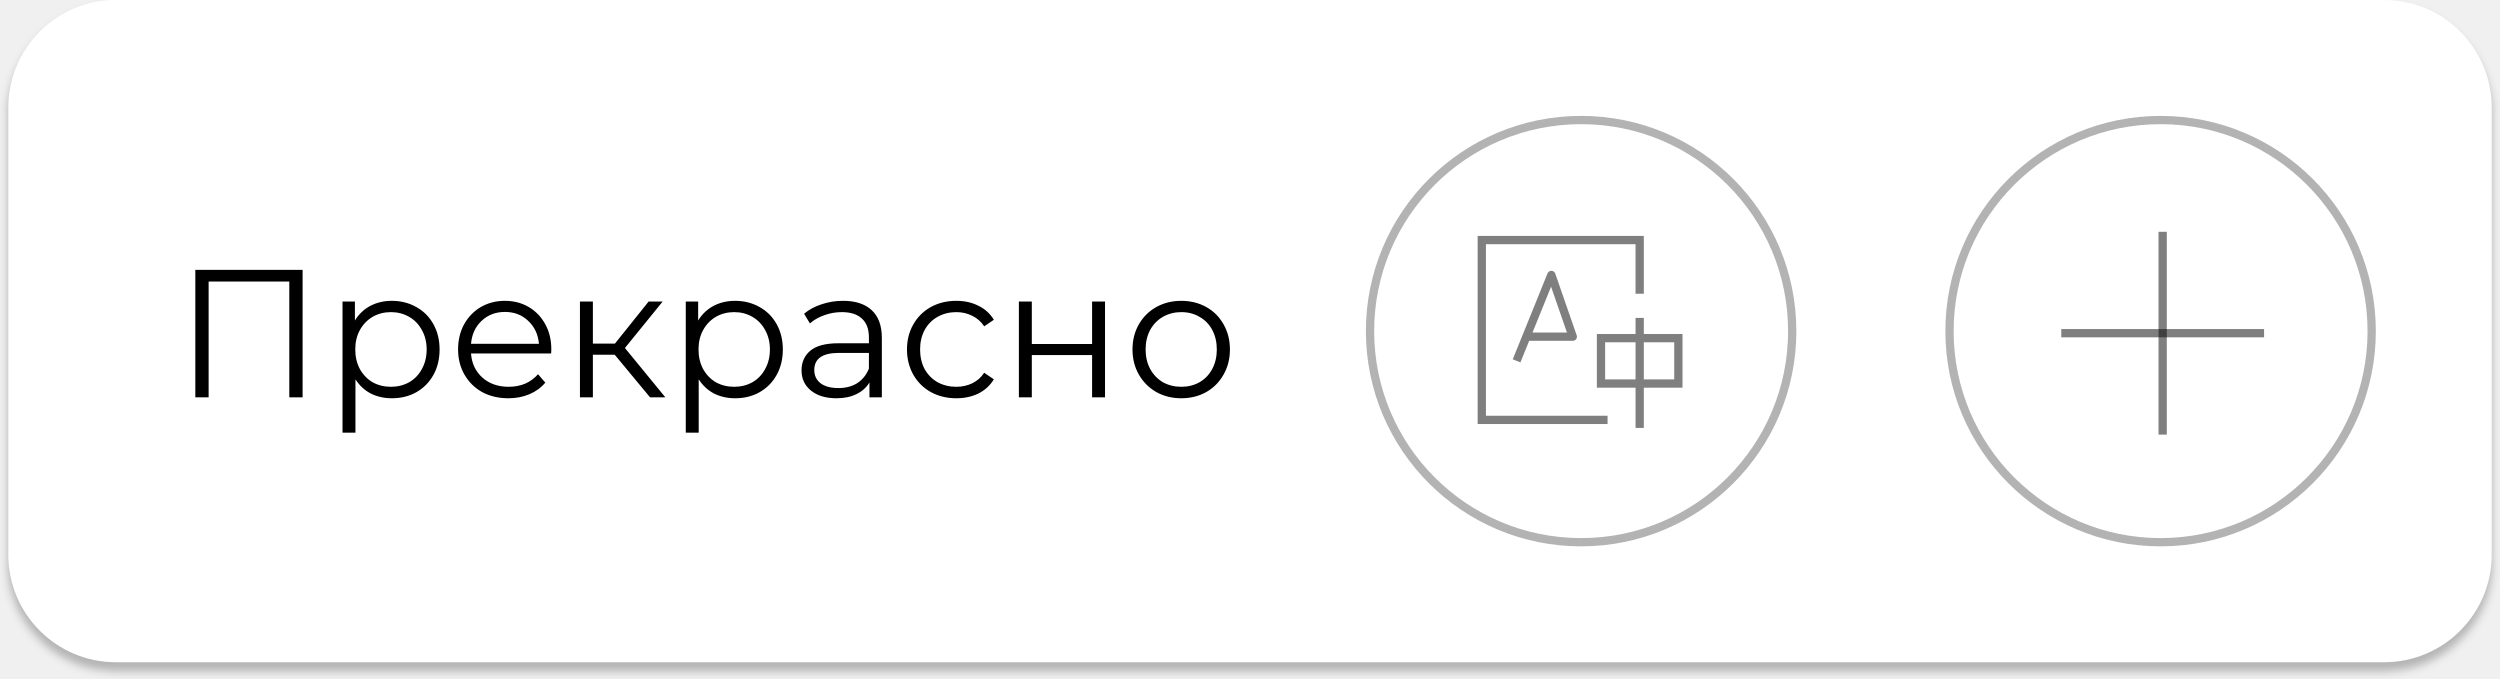
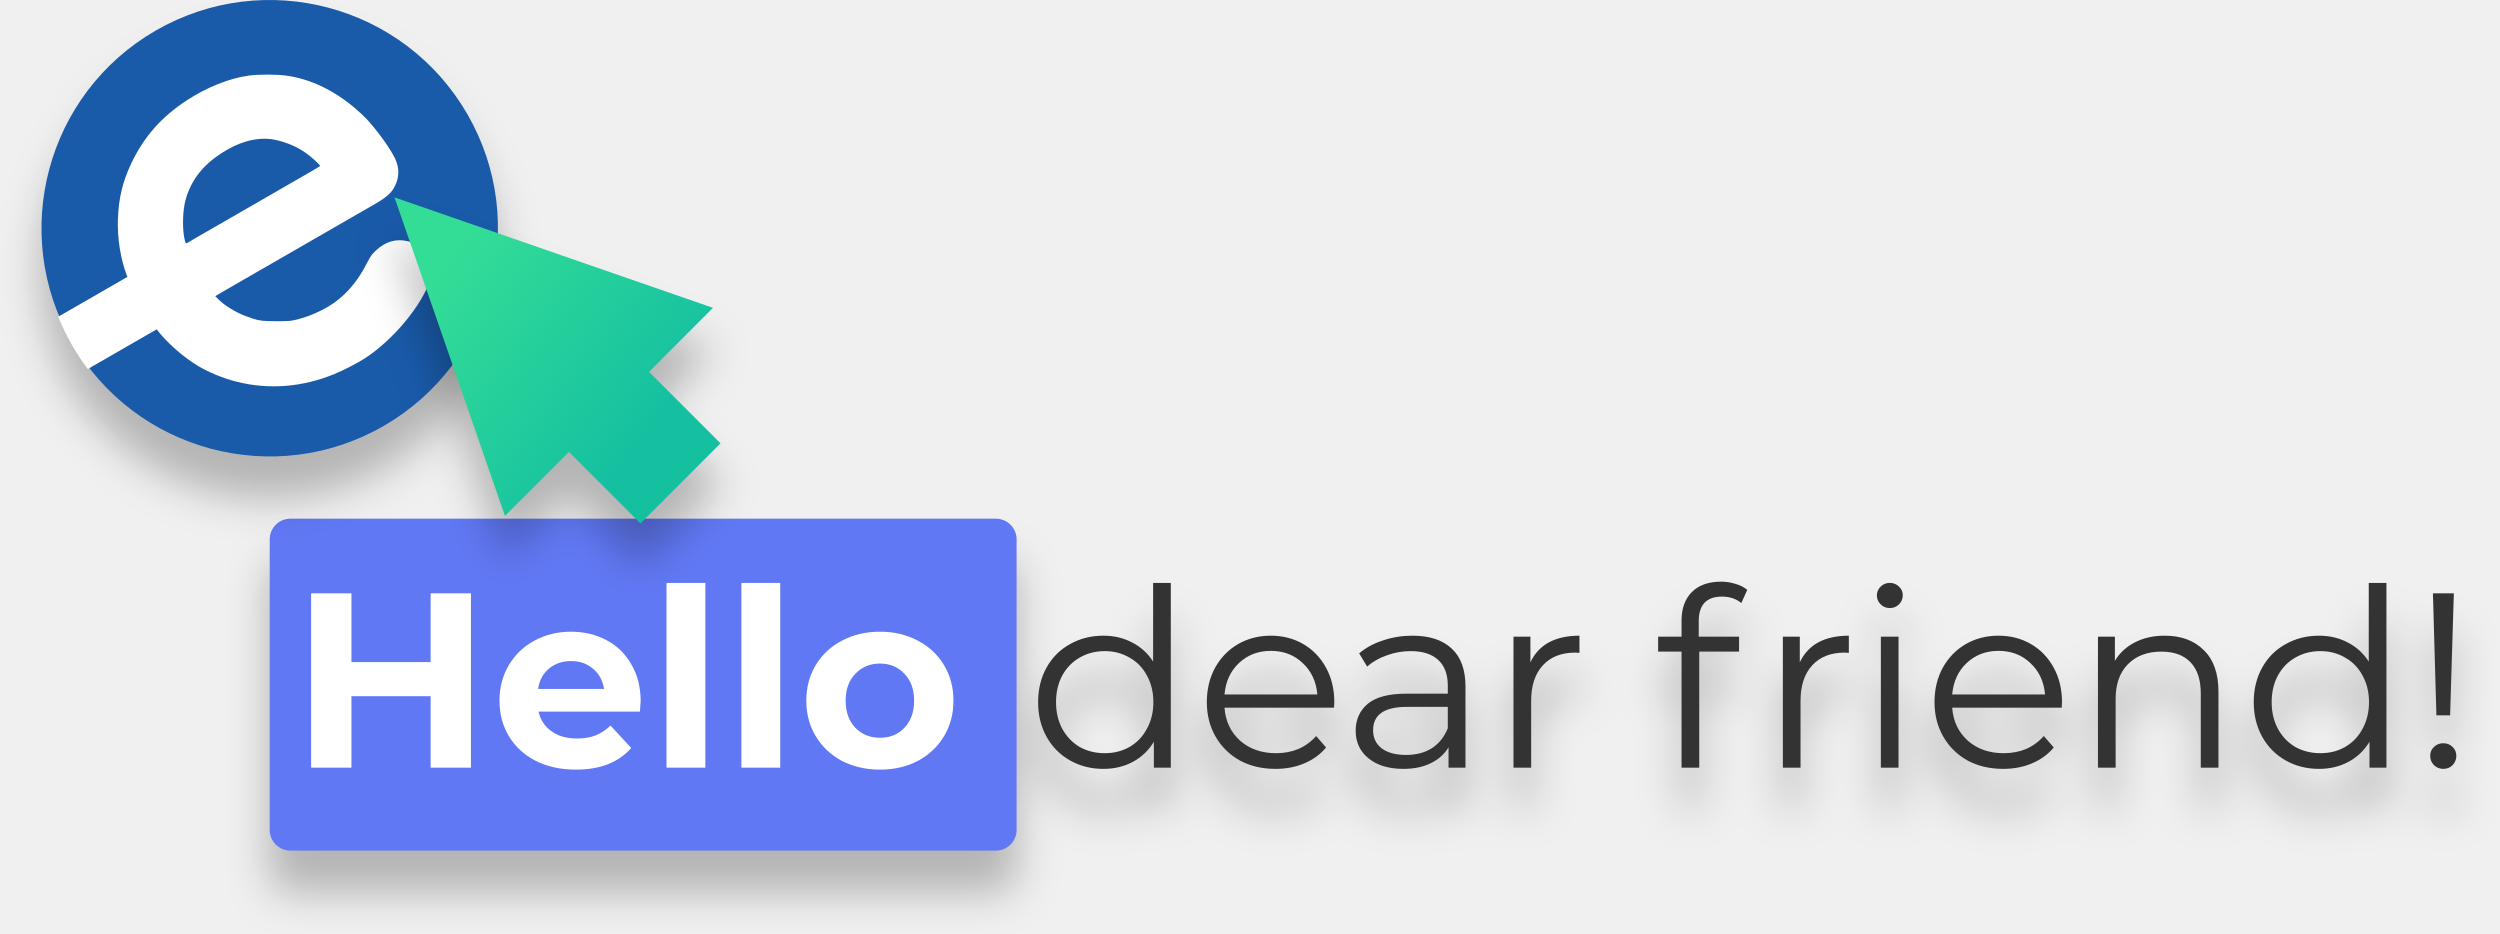
- <svg xmlns="http://www.w3.org/2000/svg" width="302" height="82" viewBox="0 0 302 82" fill="none">
+ <svg xmlns="http://www.w3.org/2000/svg" width="241" height="90" viewBox="0 0 241 90" fill="none">
  <g filter="url(#filter0_d)">
-     <rect x="1" width="300" height="80" rx="13" fill="white" />
-     <circle cx="191" cy="40" r="25.5" stroke="black" stroke-opacity="0.3" />
-     <circle cx="261" cy="40" r="25.5" stroke="black" stroke-opacity="0.3" />
-     <path opacity="0.5" d="M249 40.25H273.5" stroke="black" />
-     <path opacity="0.5" d="M261.25 52.5V28" stroke="black" />
-     <path d="M36.554 32.6V48H34.948V34.008H25.202V48H23.596V32.6H36.554ZM47.338 36.34C48.424 36.34 49.406 36.589 50.286 37.088C51.166 37.572 51.856 38.261 52.354 39.156C52.853 40.051 53.102 41.07 53.102 42.214C53.102 43.373 52.853 44.399 52.354 45.294C51.856 46.189 51.166 46.885 50.286 47.384C49.421 47.868 48.438 48.11 47.338 48.11C46.4 48.11 45.549 47.919 44.786 47.538C44.038 47.142 43.422 46.57 42.938 45.822V52.268H41.376V36.428H42.872V38.716C43.342 37.953 43.958 37.367 44.72 36.956C45.498 36.545 46.37 36.34 47.338 36.34ZM47.228 46.724C48.035 46.724 48.768 46.541 49.428 46.174C50.088 45.793 50.602 45.257 50.968 44.568C51.35 43.879 51.54 43.094 51.54 42.214C51.54 41.334 51.35 40.557 50.968 39.882C50.602 39.193 50.088 38.657 49.428 38.276C48.768 37.895 48.035 37.704 47.228 37.704C46.407 37.704 45.666 37.895 45.006 38.276C44.361 38.657 43.848 39.193 43.466 39.882C43.1 40.557 42.916 41.334 42.916 42.214C42.916 43.094 43.1 43.879 43.466 44.568C43.848 45.257 44.361 45.793 45.006 46.174C45.666 46.541 46.407 46.724 47.228 46.724ZM66.578 42.698H56.898C56.986 43.901 57.448 44.876 58.284 45.624C59.12 46.357 60.176 46.724 61.452 46.724C62.171 46.724 62.831 46.599 63.432 46.35C64.034 46.086 64.554 45.705 64.994 45.206L65.874 46.218C65.361 46.834 64.716 47.303 63.938 47.626C63.176 47.949 62.332 48.11 61.408 48.11C60.22 48.11 59.164 47.861 58.24 47.362C57.331 46.849 56.62 46.145 56.106 45.25C55.593 44.355 55.336 43.343 55.336 42.214C55.336 41.085 55.578 40.073 56.062 39.178C56.561 38.283 57.236 37.587 58.086 37.088C58.952 36.589 59.92 36.34 60.99 36.34C62.061 36.34 63.022 36.589 63.872 37.088C64.723 37.587 65.39 38.283 65.874 39.178C66.358 40.058 66.6 41.07 66.6 42.214L66.578 42.698ZM60.99 37.682C59.876 37.682 58.937 38.041 58.174 38.76C57.426 39.464 57.001 40.388 56.898 41.532H65.104C65.002 40.388 64.569 39.464 63.806 38.76C63.058 38.041 62.12 37.682 60.99 37.682ZM74.26 42.852H71.62V48H70.058V36.428H71.62V41.51H74.282L78.352 36.428H80.046L75.492 42.038L80.376 48H78.528L74.26 42.852ZM88.803 36.34C89.888 36.34 90.871 36.589 91.751 37.088C92.631 37.572 93.32 38.261 93.819 39.156C94.318 40.051 94.567 41.07 94.567 42.214C94.567 43.373 94.318 44.399 93.819 45.294C93.32 46.189 92.631 46.885 91.751 47.384C90.886 47.868 89.903 48.11 88.803 48.11C87.865 48.11 87.014 47.919 86.251 47.538C85.503 47.142 84.887 46.57 84.403 45.822V52.268H82.841V36.428H84.337V38.716C84.806 37.953 85.422 37.367 86.185 36.956C86.963 36.545 87.835 36.34 88.803 36.34ZM88.693 46.724C89.5 46.724 90.233 46.541 90.893 46.174C91.553 45.793 92.067 45.257 92.433 44.568C92.814 43.879 93.005 43.094 93.005 42.214C93.005 41.334 92.814 40.557 92.433 39.882C92.067 39.193 91.553 38.657 90.893 38.276C90.233 37.895 89.5 37.704 88.693 37.704C87.872 37.704 87.131 37.895 86.471 38.276C85.826 38.657 85.312 39.193 84.931 39.882C84.564 40.557 84.381 41.334 84.381 42.214C84.381 43.094 84.564 43.879 84.931 44.568C85.312 45.257 85.826 45.793 86.471 46.174C87.131 46.541 87.872 46.724 88.693 46.724ZM101.841 36.34C103.351 36.34 104.51 36.721 105.317 37.484C106.123 38.232 106.527 39.347 106.527 40.828V48H105.031V46.196C104.679 46.797 104.158 47.267 103.469 47.604C102.794 47.941 101.987 48.11 101.049 48.11C99.758 48.11 98.731 47.802 97.969 47.186C97.206 46.57 96.825 45.756 96.825 44.744C96.825 43.761 97.177 42.969 97.881 42.368C98.599 41.767 99.736 41.466 101.291 41.466H104.965V40.762C104.965 39.765 104.686 39.009 104.129 38.496C103.571 37.968 102.757 37.704 101.687 37.704C100.953 37.704 100.249 37.829 99.575 38.078C98.9 38.313 98.321 38.643 97.837 39.068L97.133 37.902C97.719 37.403 98.423 37.022 99.245 36.758C100.066 36.479 100.931 36.34 101.841 36.34ZM101.291 46.878C102.171 46.878 102.926 46.68 103.557 46.284C104.187 45.873 104.657 45.287 104.965 44.524V42.632H101.335C99.355 42.632 98.365 43.321 98.365 44.7C98.365 45.375 98.621 45.91 99.135 46.306C99.648 46.687 100.367 46.878 101.291 46.878ZM115.525 48.11C114.381 48.11 113.354 47.861 112.445 47.362C111.55 46.863 110.846 46.167 110.333 45.272C109.82 44.363 109.563 43.343 109.563 42.214C109.563 41.085 109.82 40.073 110.333 39.178C110.846 38.283 111.55 37.587 112.445 37.088C113.354 36.589 114.381 36.34 115.525 36.34C116.522 36.34 117.41 36.538 118.187 36.934C118.979 37.315 119.602 37.88 120.057 38.628L118.891 39.42C118.51 38.848 118.026 38.423 117.439 38.144C116.852 37.851 116.214 37.704 115.525 37.704C114.689 37.704 113.934 37.895 113.259 38.276C112.599 38.643 112.078 39.171 111.697 39.86C111.33 40.549 111.147 41.334 111.147 42.214C111.147 43.109 111.33 43.901 111.697 44.59C112.078 45.265 112.599 45.793 113.259 46.174C113.934 46.541 114.689 46.724 115.525 46.724C116.214 46.724 116.852 46.585 117.439 46.306C118.026 46.027 118.51 45.602 118.891 45.03L120.057 45.822C119.602 46.57 118.979 47.142 118.187 47.538C117.395 47.919 116.508 48.11 115.525 48.11ZM123.081 36.428H124.643V41.554H131.925V36.428H133.487V48H131.925V42.896H124.643V48H123.081V36.428ZM142.701 48.11C141.586 48.11 140.582 47.861 139.687 47.362C138.792 46.849 138.088 46.145 137.575 45.25C137.062 44.355 136.805 43.343 136.805 42.214C136.805 41.085 137.062 40.073 137.575 39.178C138.088 38.283 138.792 37.587 139.687 37.088C140.582 36.589 141.586 36.34 142.701 36.34C143.816 36.34 144.82 36.589 145.715 37.088C146.61 37.587 147.306 38.283 147.805 39.178C148.318 40.073 148.575 41.085 148.575 42.214C148.575 43.343 148.318 44.355 147.805 45.25C147.306 46.145 146.61 46.849 145.715 47.362C144.82 47.861 143.816 48.11 142.701 48.11ZM142.701 46.724C143.522 46.724 144.256 46.541 144.901 46.174C145.561 45.793 146.074 45.257 146.441 44.568C146.808 43.879 146.991 43.094 146.991 42.214C146.991 41.334 146.808 40.549 146.441 39.86C146.074 39.171 145.561 38.643 144.901 38.276C144.256 37.895 143.522 37.704 142.701 37.704C141.88 37.704 141.139 37.895 140.479 38.276C139.834 38.643 139.32 39.171 138.939 39.86C138.572 40.549 138.389 41.334 138.389 42.214C138.389 43.094 138.572 43.879 138.939 44.568C139.32 45.257 139.834 45.793 140.479 46.174C141.139 46.541 141.88 46.724 142.701 46.724Z" fill="black" />
-     <path opacity="0.5" d="M198.074 35.484V29H179V50.723H194.194" stroke="black" />
-     <path opacity="0.5" d="M183.203 43.59L184.385 40.672M184.385 40.672L187.405 33.215L189.992 40.672H184.385Z" stroke="black" stroke-linejoin="round" />
-     <path opacity="0.5" fill-rule="evenodd" clip-rule="evenodd" d="M197.574 46.832V51.695H198.574V46.832H202.246H203.246V45.832V41.348V40.348H202.246H198.574V38.402H197.574V40.348H193.901H192.901V41.348V45.832V46.832H193.901H197.574ZM198.574 45.832H202.246V41.348H198.574V45.832ZM197.574 41.348V45.832H193.901V41.348H197.574Z" fill="black" />
+     <rect x="26" y="50" width="72" height="32" rx="2" fill="#6078F4" />
+     <path d="M45.4 57.2V74H41.512V67.112H33.88V74H29.992V57.2H33.88V63.824H41.512V57.2H45.4ZM61.759 67.592C61.759 67.64 61.735 67.976 61.687 68.6H51.919C52.095 69.4 52.511 70.032 53.167 70.496C53.823 70.96 54.639 71.192 55.615 71.192C56.287 71.192 56.879 71.096 57.391 70.904C57.919 70.696 58.407 70.376 58.855 69.944L60.847 72.104C59.631 73.496 57.855 74.192 55.519 74.192C54.063 74.192 52.775 73.912 51.655 73.352C50.535 72.776 49.671 71.984 49.063 70.976C48.455 69.968 48.151 68.824 48.151 67.544C48.151 66.28 48.447 65.144 49.039 64.136C49.647 63.112 50.471 62.32 51.511 61.76C52.567 61.184 53.743 60.896 55.039 60.896C56.303 60.896 57.447 61.168 58.471 61.712C59.495 62.256 60.295 63.04 60.871 64.064C61.463 65.072 61.759 66.248 61.759 67.592ZM55.063 63.728C54.215 63.728 53.503 63.968 52.927 64.448C52.351 64.928 51.999 65.584 51.871 66.416H58.231C58.103 65.6 57.751 64.952 57.175 64.472C56.599 63.976 55.895 63.728 55.063 63.728ZM64.251 56.192H67.995V74H64.251V56.192ZM71.47 56.192H75.214V74H71.47V56.192ZM84.833 74.192C83.473 74.192 82.249 73.912 81.161 73.352C80.089 72.776 79.249 71.984 78.641 70.976C78.033 69.968 77.729 68.824 77.729 67.544C77.729 66.264 78.033 65.12 78.641 64.112C79.249 63.104 80.089 62.32 81.161 61.76C82.249 61.184 83.473 60.896 84.833 60.896C86.193 60.896 87.409 61.184 88.481 61.76C89.553 62.32 90.393 63.104 91.001 64.112C91.609 65.12 91.913 66.264 91.913 67.544C91.913 68.824 91.609 69.968 91.001 70.976C90.393 71.984 89.553 72.776 88.481 73.352C87.409 73.912 86.193 74.192 84.833 74.192ZM84.833 71.12C85.793 71.12 86.577 70.8 87.185 70.16C87.809 69.504 88.121 68.632 88.121 67.544C88.121 66.456 87.809 65.592 87.185 64.952C86.577 64.296 85.793 63.968 84.833 63.968C83.873 63.968 83.081 64.296 82.457 64.952C81.833 65.592 81.521 66.456 81.521 67.544C81.521 68.632 81.833 69.504 82.457 70.16C83.081 70.8 83.873 71.12 84.833 71.12Z" fill="white" />
+     <path d="M112.865 56.192V74H111.233V71.504C110.721 72.352 110.041 73 109.193 73.448C108.361 73.896 107.417 74.12 106.361 74.12C105.177 74.12 104.105 73.848 103.145 73.304C102.185 72.76 101.433 72 100.889 71.024C100.345 70.048 100.073 68.936 100.073 67.688C100.073 66.44 100.345 65.328 100.889 64.352C101.433 63.376 102.185 62.624 103.145 62.096C104.105 61.552 105.177 61.28 106.361 61.28C107.385 61.28 108.305 61.496 109.121 61.928C109.953 62.344 110.633 62.96 111.161 63.776V56.192H112.865ZM106.505 72.608C107.385 72.608 108.177 72.408 108.881 72.008C109.601 71.592 110.161 71.008 110.561 70.256C110.977 69.504 111.185 68.648 111.185 67.688C111.185 66.728 110.977 65.872 110.561 65.12C110.161 64.368 109.601 63.792 108.881 63.392C108.177 62.976 107.385 62.768 106.505 62.768C105.609 62.768 104.801 62.976 104.081 63.392C103.377 63.792 102.817 64.368 102.401 65.12C102.001 65.872 101.801 66.728 101.801 67.688C101.801 68.648 102.001 69.504 102.401 70.256C102.817 71.008 103.377 71.592 104.081 72.008C104.801 72.408 105.609 72.608 106.505 72.608ZM128.602 68.216H118.042C118.138 69.528 118.642 70.592 119.554 71.408C120.466 72.208 121.618 72.608 123.01 72.608C123.794 72.608 124.514 72.472 125.17 72.2C125.826 71.912 126.394 71.496 126.874 70.952L127.834 72.056C127.274 72.728 126.57 73.24 125.722 73.592C124.89 73.944 123.97 74.12 122.962 74.12C121.666 74.12 120.514 73.848 119.506 73.304C118.514 72.744 117.738 71.976 117.178 71C116.618 70.024 116.338 68.92 116.338 67.688C116.338 66.456 116.602 65.352 117.13 64.376C117.674 63.4 118.41 62.64 119.338 62.096C120.282 61.552 121.338 61.28 122.506 61.28C123.674 61.28 124.722 61.552 125.65 62.096C126.578 62.64 127.306 63.4 127.834 64.376C128.362 65.336 128.626 66.44 128.626 67.688L128.602 68.216ZM122.506 62.744C121.29 62.744 120.266 63.136 119.434 63.92C118.618 64.688 118.154 65.696 118.042 66.944H126.994C126.882 65.696 126.41 64.688 125.578 63.92C124.762 63.136 123.738 62.744 122.506 62.744ZM136.159 61.28C137.807 61.28 139.071 61.696 139.951 62.528C140.831 63.344 141.271 64.56 141.271 66.176V74H139.639V72.032C139.255 72.688 138.687 73.2 137.935 73.568C137.199 73.936 136.319 74.12 135.295 74.12C133.887 74.12 132.767 73.784 131.935 73.112C131.103 72.44 130.687 71.552 130.687 70.448C130.687 69.376 131.071 68.512 131.839 67.856C132.623 67.2 133.863 66.872 135.559 66.872H139.567V66.104C139.567 65.016 139.263 64.192 138.655 63.632C138.047 63.056 137.159 62.768 135.991 62.768C135.191 62.768 134.423 62.904 133.687 63.176C132.951 63.432 132.319 63.792 131.791 64.256L131.023 62.984C131.663 62.44 132.431 62.024 133.327 61.736C134.223 61.432 135.167 61.28 136.159 61.28ZM135.559 72.776C136.519 72.776 137.343 72.56 138.031 72.128C138.719 71.68 139.231 71.04 139.567 70.208V68.144H135.607C133.447 68.144 132.367 68.896 132.367 70.4C132.367 71.136 132.647 71.72 133.207 72.152C133.767 72.568 134.551 72.776 135.559 72.776ZM147.531 63.848C147.931 63 148.523 62.36 149.307 61.928C150.107 61.496 151.091 61.28 152.259 61.28V62.936L151.851 62.912C150.523 62.912 149.483 63.32 148.731 64.136C147.979 64.952 147.603 66.096 147.603 67.568V74H145.899V61.376H147.531V63.848ZM165.99 57.512C165.254 57.512 164.694 57.712 164.31 58.112C163.942 58.512 163.758 59.104 163.758 59.888V61.376H167.646V62.816H163.806V74H162.102V62.816H159.846V61.376H162.102V59.816C162.102 58.664 162.43 57.752 163.086 57.08C163.758 56.408 164.702 56.072 165.918 56.072C166.398 56.072 166.862 56.144 167.31 56.288C167.758 56.416 168.134 56.608 168.438 56.864L167.862 58.136C167.366 57.72 166.742 57.512 165.99 57.512ZM173.5 63.848C173.9 63 174.492 62.36 175.276 61.928C176.076 61.496 177.06 61.28 178.228 61.28V62.936L177.82 62.912C176.492 62.912 175.452 63.32 174.7 64.136C173.948 64.952 173.572 66.096 173.572 67.568V74H171.868V61.376H173.5V63.848ZM181.314 61.376H183.018V74H181.314V61.376ZM182.178 58.616C181.826 58.616 181.53 58.496 181.29 58.256C181.05 58.016 180.93 57.728 180.93 57.392C180.93 57.072 181.05 56.792 181.29 56.552C181.53 56.312 181.826 56.192 182.178 56.192C182.53 56.192 182.826 56.312 183.066 56.552C183.306 56.776 183.426 57.048 183.426 57.368C183.426 57.72 183.306 58.016 183.066 58.256C182.826 58.496 182.53 58.616 182.178 58.616ZM198.751 68.216H188.191C188.287 69.528 188.791 70.592 189.703 71.408C190.615 72.208 191.767 72.608 193.159 72.608C193.943 72.608 194.663 72.472 195.319 72.2C195.975 71.912 196.543 71.496 197.023 70.952L197.983 72.056C197.423 72.728 196.719 73.24 195.871 73.592C195.039 73.944 194.119 74.12 193.111 74.12C191.815 74.12 190.663 73.848 189.655 73.304C188.663 72.744 187.887 71.976 187.327 71C186.767 70.024 186.487 68.92 186.487 67.688C186.487 66.456 186.751 65.352 187.279 64.376C187.823 63.4 188.559 62.64 189.487 62.096C190.431 61.552 191.487 61.28 192.655 61.28C193.823 61.28 194.871 61.552 195.799 62.096C196.727 62.64 197.455 63.4 197.983 64.376C198.511 65.336 198.775 66.44 198.775 67.688L198.751 68.216ZM192.655 62.744C191.439 62.744 190.415 63.136 189.583 63.92C188.767 64.688 188.303 65.696 188.191 66.944H197.143C197.031 65.696 196.559 64.688 195.727 63.92C194.911 63.136 193.887 62.744 192.655 62.744ZM208.675 61.28C210.259 61.28 211.515 61.744 212.443 62.672C213.387 63.584 213.859 64.92 213.859 66.68V74H212.155V66.848C212.155 65.536 211.827 64.536 211.171 63.848C210.515 63.16 209.579 62.816 208.363 62.816C207.003 62.816 205.923 63.224 205.123 64.04C204.339 64.84 203.947 65.952 203.947 67.376V74H202.243V61.376H203.875V63.704C204.339 62.936 204.979 62.344 205.795 61.928C206.627 61.496 207.587 61.28 208.675 61.28ZM230.052 56.192V74H228.42V71.504C227.908 72.352 227.228 73 226.38 73.448C225.548 73.896 224.604 74.12 223.548 74.12C222.364 74.12 221.292 73.848 220.332 73.304C219.372 72.76 218.62 72 218.076 71.024C217.532 70.048 217.26 68.936 217.26 67.688C217.26 66.44 217.532 65.328 218.076 64.352C218.62 63.376 219.372 62.624 220.332 62.096C221.292 61.552 222.364 61.28 223.548 61.28C224.572 61.28 225.492 61.496 226.308 61.928C227.14 62.344 227.82 62.96 228.348 63.776V56.192H230.052ZM223.692 72.608C224.572 72.608 225.364 72.408 226.068 72.008C226.788 71.592 227.348 71.008 227.748 70.256C228.164 69.504 228.372 68.648 228.372 67.688C228.372 66.728 228.164 65.872 227.748 65.12C227.348 64.368 226.788 63.792 226.068 63.392C225.364 62.976 224.572 62.768 223.692 62.768C222.796 62.768 221.988 62.976 221.268 63.392C220.564 63.792 220.004 64.368 219.588 65.12C219.188 65.872 218.988 66.728 218.988 67.688C218.988 68.648 219.188 69.504 219.588 70.256C220.004 71.008 220.564 71.592 221.268 72.008C221.988 72.408 222.796 72.608 223.692 72.608ZM234.534 57.2H236.55L236.19 68.96H234.87L234.534 57.2ZM235.542 74.12C235.19 74.12 234.886 74 234.63 73.76C234.39 73.504 234.27 73.208 234.27 72.872C234.27 72.52 234.39 72.232 234.63 72.008C234.87 71.768 235.174 71.648 235.542 71.648C235.894 71.648 236.19 71.768 236.43 72.008C236.67 72.232 236.79 72.52 236.79 72.872C236.79 73.208 236.67 73.504 236.43 73.76C236.19 74 235.894 74.12 235.542 74.12Z" fill="#333333" />
+   </g>
+   <g filter="url(#filter1_d)">
+     <path d="M37 41.052C47.522 34.977 51.126 21.524 45.052 11.002C38.977 0.481 25.524 -3.124 15.002 2.951C4.481 9.025 0.876 22.479 6.951 33C13.025 43.522 26.479 47.126 37 41.052Z" fill="#195AA9" />
+     <path fill-rule="evenodd" clip-rule="evenodd" d="M8.461 35.575C7.941 34.885 7.456 34.156 7.011 33.391C6.468 32.458 6.003 31.503 5.613 30.531C6.212 30.186 7.086 29.684 8.306 28.984C8.628 28.8 9.271 28.429 9.735 28.16C10.2 27.892 11.062 27.394 11.652 27.055L12.284 26.691C12.259 26.633 12.235 26.575 12.212 26.518C11.617 24.938 11.303 22.958 11.364 21.166C11.434 19.11 11.818 17.509 12.672 15.716C13.873 13.193 15.553 11.283 17.966 9.7C19.934 8.408 22.09 7.546 24.01 7.282C24.869 7.164 26.641 7.163 27.53 7.28C29.882 7.591 32.174 8.677 34.286 10.482C34.654 10.797 35.142 11.257 35.37 11.504C36.409 12.631 37.608 14.298 38.074 15.262C38.504 16.15 38.504 17.049 38.076 17.922C37.747 18.593 37.288 19.007 36.125 19.678C35.589 19.987 34.566 20.577 33.851 20.988C30.508 22.913 29.927 23.248 28.589 24.021C26.301 25.343 22.912 27.295 22.418 27.576C22.168 27.719 21.69 27.995 21.357 28.19L20.75 28.546L20.999 28.803C21.598 29.419 22.689 30.097 23.688 30.472C24.857 30.913 25.171 30.964 26.673 30.964C27.916 30.964 28.05 30.952 28.687 30.786C29.529 30.567 30.167 30.324 31.001 29.906C32.897 28.954 34.286 27.503 35.404 25.308C35.712 24.704 35.849 24.512 36.226 24.157C37.141 23.294 38.17 22.987 39.272 23.246C41.107 23.678 42.067 25.231 41.52 26.879C40.668 29.441 37.952 32.724 35.183 34.538C34.514 34.976 33.077 35.715 32.195 36.075C29.113 37.33 25.917 37.576 22.811 36.798C21.566 36.487 20.142 35.904 19.098 35.281C17.652 34.417 16.044 32.994 15.113 31.756L15.106 31.747L15.062 31.773C12.774 33.095 9.385 35.047 8.891 35.328C8.781 35.391 8.627 35.479 8.461 35.575ZM29.433 14.71C28.596 14.146 27.731 13.768 26.706 13.519C25.228 13.16 23.549 13.481 21.894 14.437C19.693 15.709 18.427 17.253 17.867 19.35C17.634 20.219 17.573 21.818 17.736 22.756C17.85 23.407 17.909 23.533 18.047 23.424C18.119 23.366 19.116 22.789 21.834 21.232C22.155 21.048 22.798 20.677 23.263 20.408C23.727 20.139 24.589 19.642 25.179 19.303C25.768 18.964 26.748 18.399 27.355 18.049C27.962 17.698 28.986 17.108 29.629 16.738C30.272 16.368 30.822 16.042 30.85 16.014C30.922 15.943 29.989 15.084 29.433 14.71Z" fill="white" />
+   </g>
+   <g filter="url(#filter2_d)">
+     <path fill-rule="evenodd" clip-rule="evenodd" d="M68.734 29.677L38.028 19.028L48.678 49.734L54.846 43.565L61.738 50.458L69.458 42.738L62.566 35.846L68.734 29.677Z" fill="url(#paint0_linear)" />
  </g>
  <defs>
-     <filter id="filter0_d" x="0" y="0" width="302" height="82" filterUnits="userSpaceOnUse" color-interpolation-filters="sRGB">
+     <filter id="filter0_d" x="22" y="50" width="218.79" height="40" filterUnits="userSpaceOnUse" color-interpolation-filters="sRGB">
      <feFlood flood-opacity="0" result="BackgroundImageFix" />
      <feColorMatrix in="SourceAlpha" type="matrix" values="0 0 0 0 0 0 0 0 0 0 0 0 0 0 0 0 0 0 127 0" />
-       <feOffset dy="1" />
-       <feGaussianBlur stdDeviation="0.5" />
+       <feOffset dy="4" />
+       <feGaussianBlur stdDeviation="2" />
      <feColorMatrix type="matrix" values="0 0 0 0 0 0 0 0 0 0 0 0 0 0 0 0 0 0 0.25 0" />
      <feBlend mode="normal" in2="BackgroundImageFix" result="effect1_dropShadow" />
      <feBlend mode="normal" in="SourceGraphic" in2="effect1_dropShadow" result="shape" />
    </filter>
+     <filter id="filter1_d" x="0" y="0" width="52.003" height="52.003" filterUnits="userSpaceOnUse" color-interpolation-filters="sRGB">
+       <feFlood flood-opacity="0" result="BackgroundImageFix" />
+       <feColorMatrix in="SourceAlpha" type="matrix" values="0 0 0 0 0 0 0 0 0 0 0 0 0 0 0 0 0 0 127 0" />
+       <feOffset dy="4" />
+       <feGaussianBlur stdDeviation="2" />
+       <feColorMatrix type="matrix" values="0 0 0 0 0 0 0 0 0 0 0 0 0 0 0 0 0 0 0.25 0" />
+       <feBlend mode="normal" in2="BackgroundImageFix" result="effect1_dropShadow" />
+       <feBlend mode="normal" in="SourceGraphic" in2="effect1_dropShadow" result="shape" />
+     </filter>
+     <filter id="filter2_d" x="24" y="9" width="55.626" height="55.626" filterUnits="userSpaceOnUse" color-interpolation-filters="sRGB">
+       <feFlood flood-opacity="0" result="BackgroundImageFix" />
+       <feColorMatrix in="SourceAlpha" type="matrix" values="0 0 0 0 0 0 0 0 0 0 0 0 0 0 0 0 0 0 127 0" />
+       <feOffset dy="4" />
+       <feGaussianBlur stdDeviation="2" />
+       <feColorMatrix type="matrix" values="0 0 0 0 0 0 0 0 0 0 0 0 0 0 0 0 0 0 0.25 0" />
+       <feBlend mode="normal" in2="BackgroundImageFix" result="effect1_dropShadow" />
+       <feBlend mode="normal" in="SourceGraphic" in2="effect1_dropShadow" result="shape" />
+     </filter>
+     <linearGradient id="paint0_linear" x1="39.821" y1="29.266" x2="59.798" y2="45.003" gradientUnits="userSpaceOnUse">
+       <stop stop-color="#34DD96" />
+       <stop offset="1" stop-color="#15C0A1" />
+     </linearGradient>
  </defs>
</svg>
